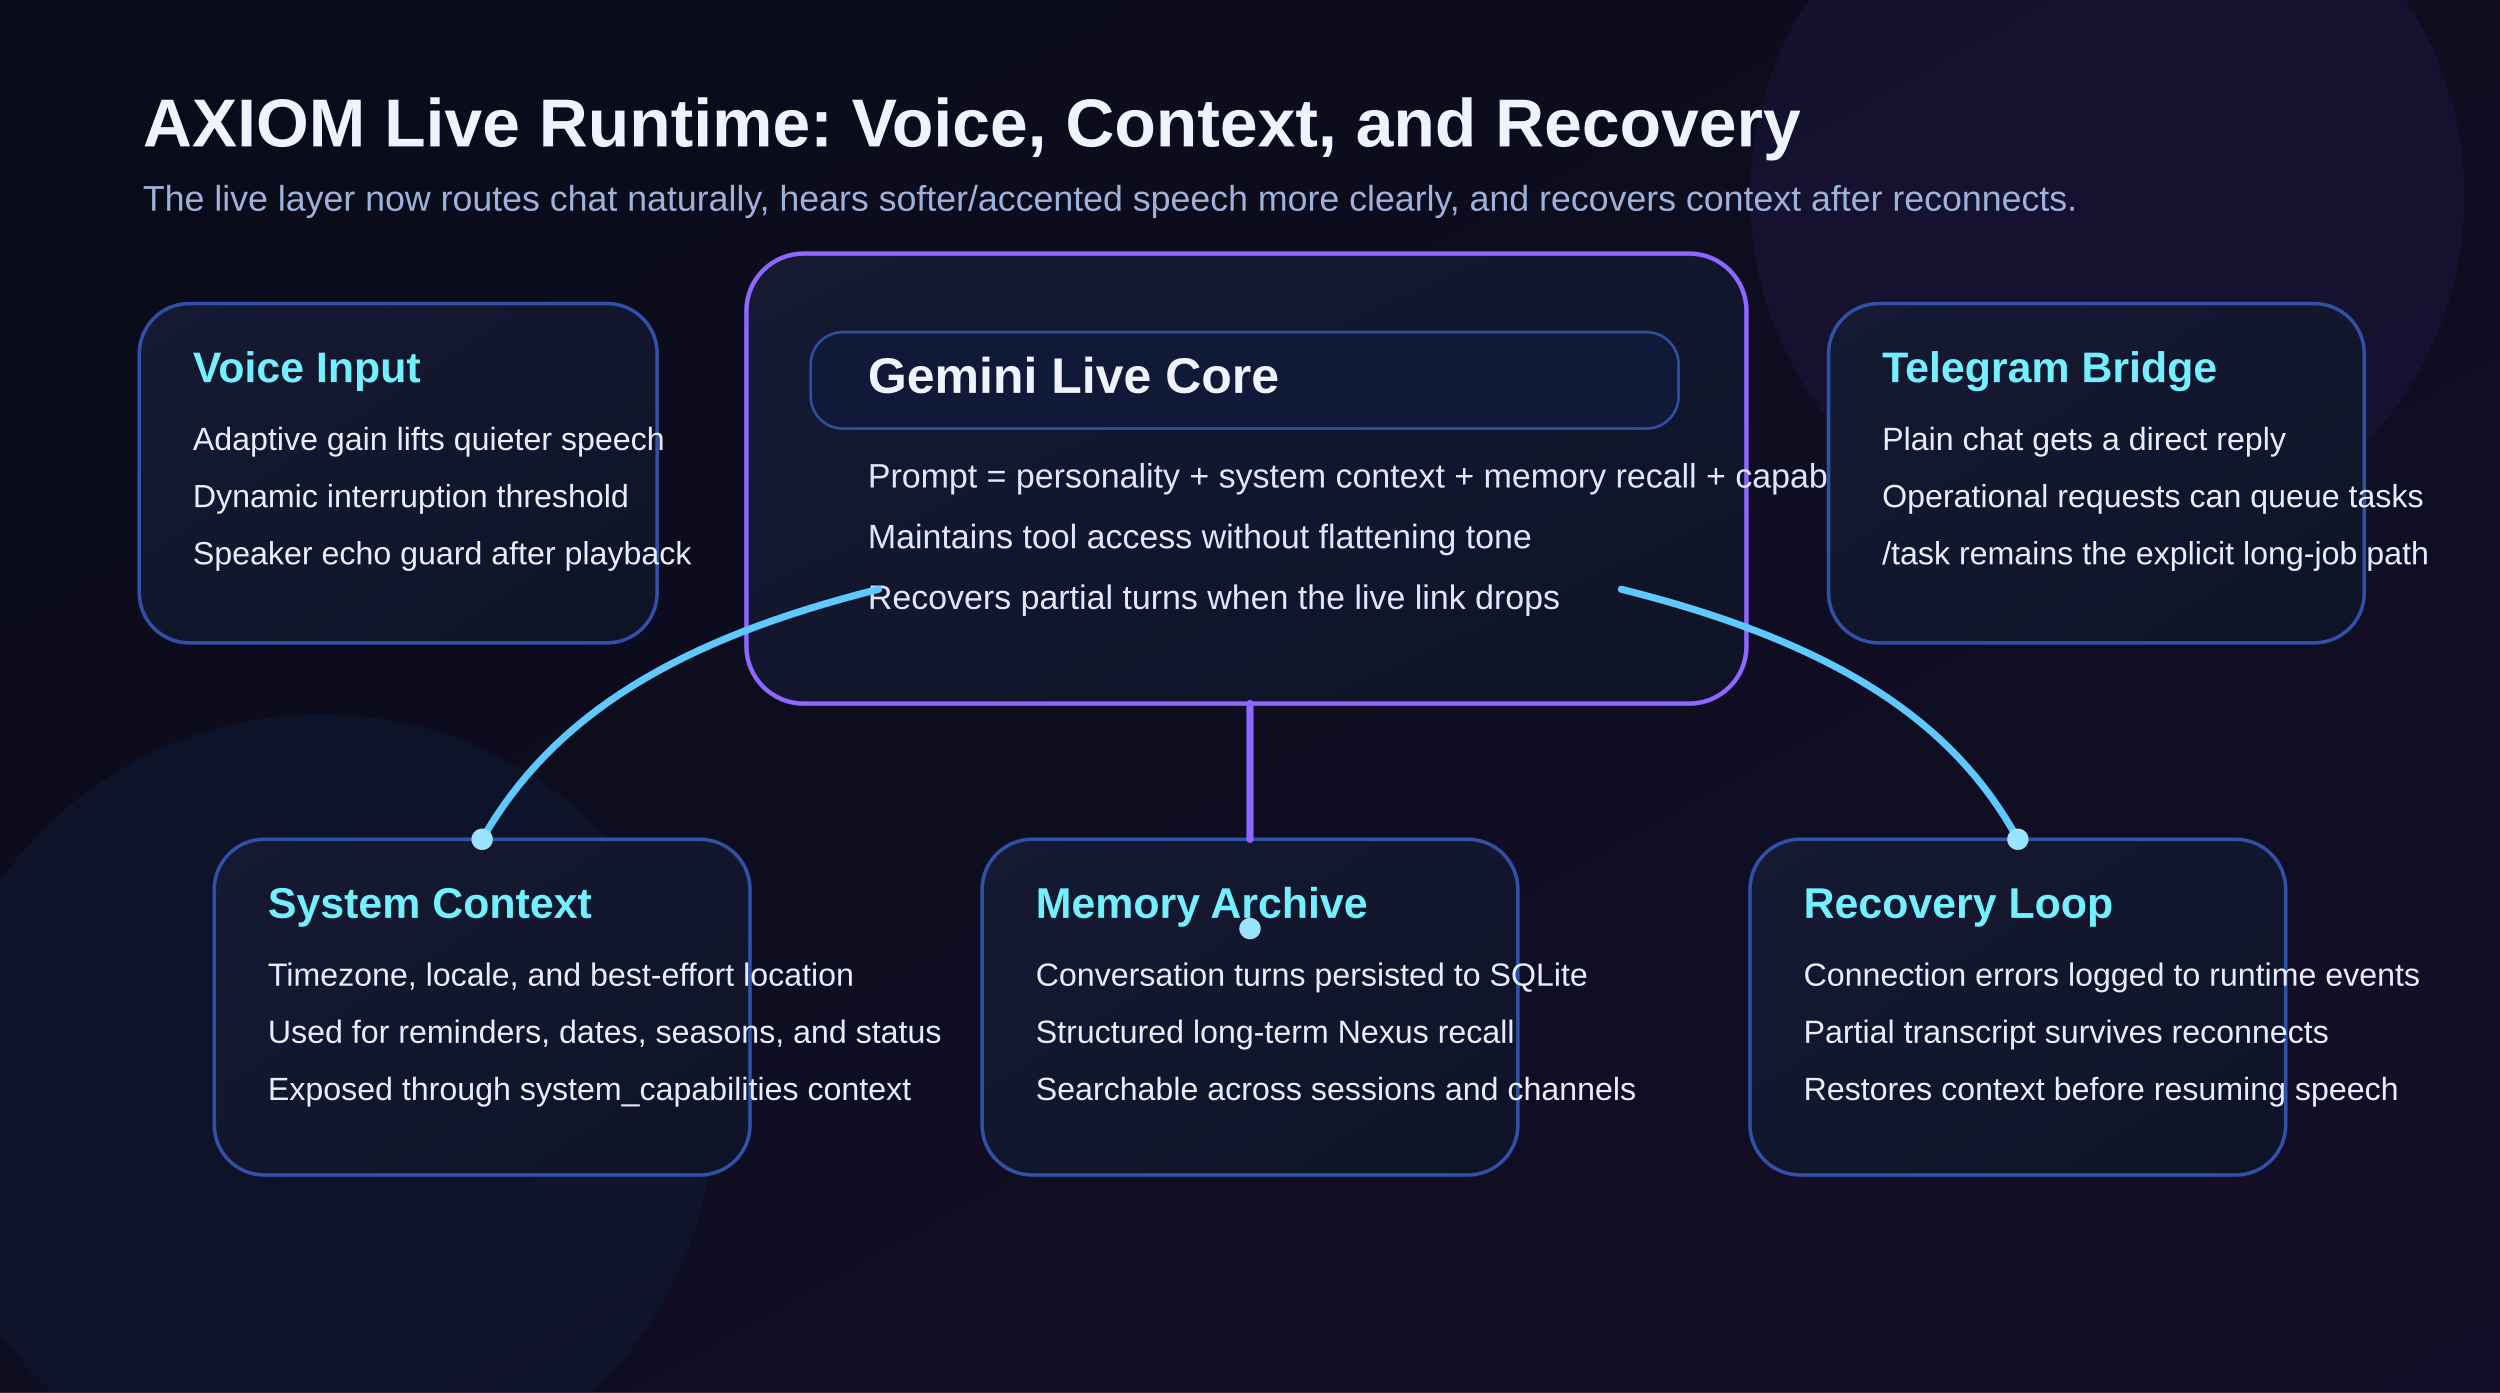
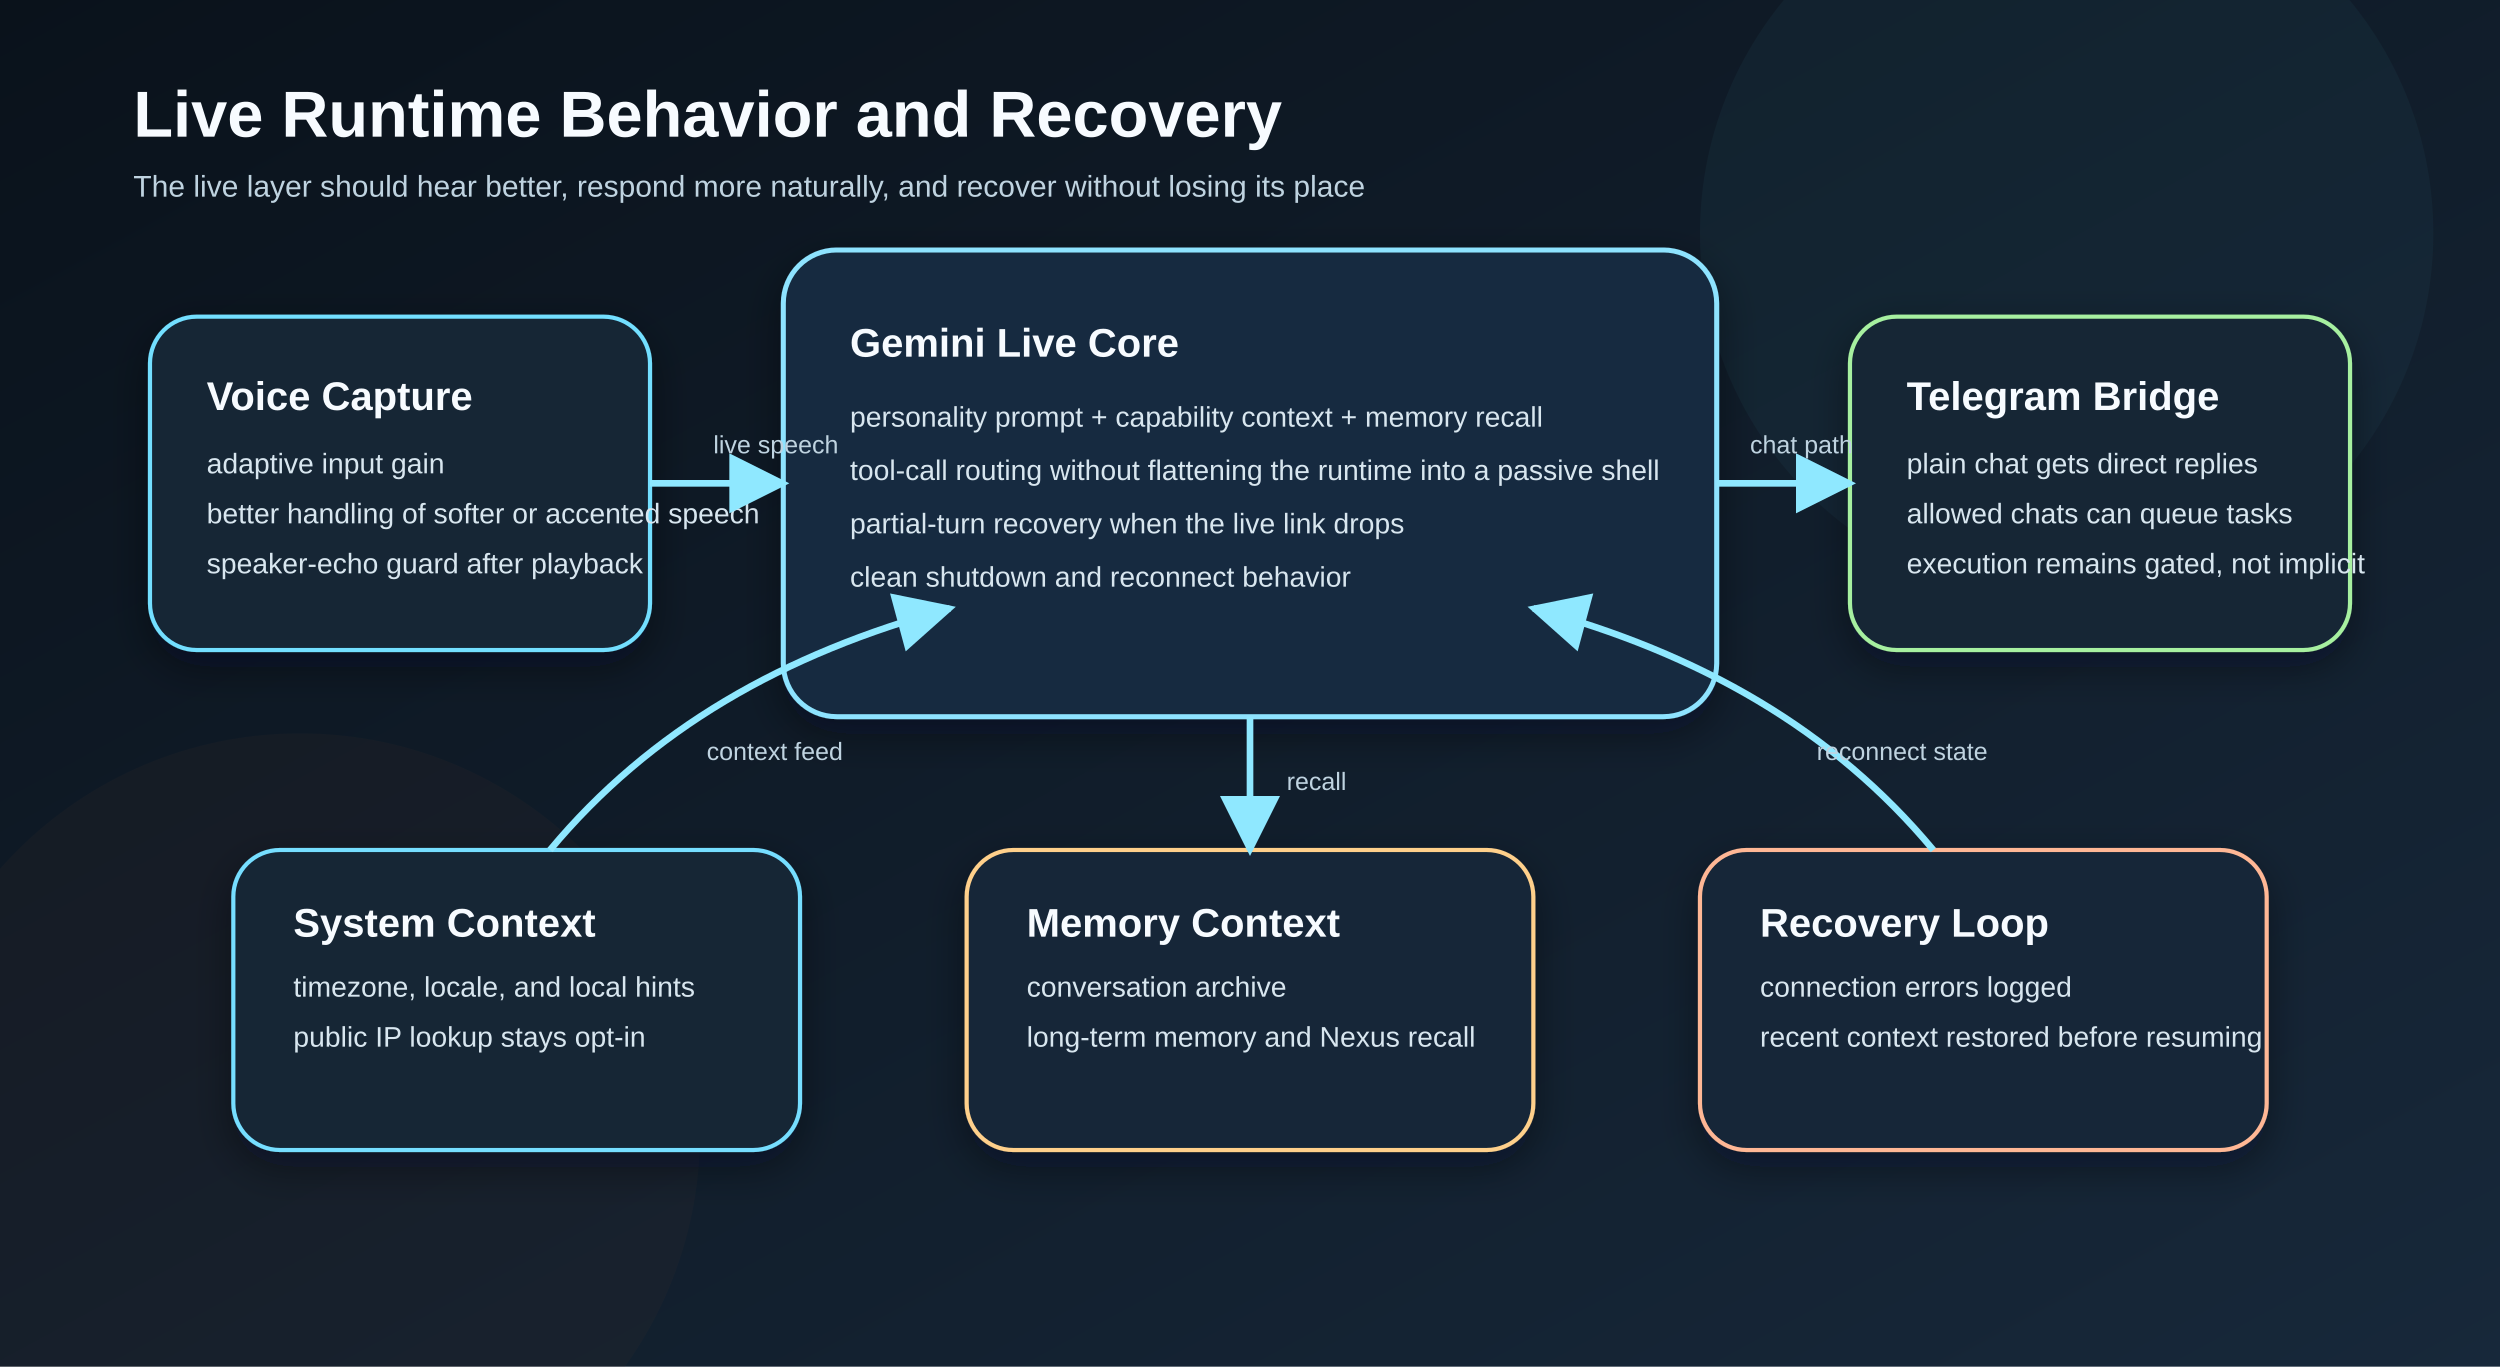
- <svg xmlns="http://www.w3.org/2000/svg" width="1400" height="780" viewBox="0 0 1400 780" role="img" aria-labelledby="title desc">
+ <svg xmlns="http://www.w3.org/2000/svg" width="1500" height="820" viewBox="0 0 1500 820" role="img" aria-labelledby="title desc">
  <defs>
    <linearGradient id="bg" x1="0" x2="1" y1="0" y2="1">
-       <stop offset="0%" stop-color="#090b18" />
-       <stop offset="100%" stop-color="#140f28" />
+       <stop offset="0%" stop-color="#0a121b" />
+       <stop offset="100%" stop-color="#17283a" />
    </linearGradient>
-     <linearGradient id="card" x1="0" x2="1" y1="0" y2="1">
-       <stop offset="0%" stop-color="#151a33" />
-       <stop offset="100%" stop-color="#0f1327" />
-     </linearGradient>
-     <linearGradient id="accent" x1="0" x2="1">
-       <stop offset="0%" stop-color="#73f0ff" />
-       <stop offset="100%" stop-color="#8f66ff" />
-     </linearGradient>
-     <filter id="glow" x="-20%" y="-20%" width="140%" height="140%">
-       <feGaussianBlur stdDeviation="12" result="b" />
-       <feMerge>
-         <feMergeNode in="b" />
-         <feMergeNode in="SourceGraphic" />
-       </feMerge>
+     <filter id="shadow" x="-20%" y="-20%" width="140%" height="140%">
+       <feDropShadow dx="0" dy="9" stdDeviation="12" flood-color="#051018" flood-opacity="0.42" />
    </filter>
+     <marker id="arrow" viewBox="0 0 10 10" refX="9" refY="5" markerWidth="9" markerHeight="9" orient="auto-start-reverse">
+       <path d="M 0 0 L 10 5 L 0 10 z" fill="#8fe8ff" />
+     </marker>
+     <style>
+       .title { font: 700 39px 'Segoe UI', Arial, sans-serif; fill: #f7fbff; }
+       .subtitle { font: 400 18px 'Segoe UI', Arial, sans-serif; fill: #bfd3e0; }
+       .h { font: 700 24px 'Segoe UI', Arial, sans-serif; fill: #f7fbff; }
+       .p { font: 400 17px 'Segoe UI', Arial, sans-serif; fill: #d8e6ef; }
+       .small { font: 400 15px 'Segoe UI', Arial, sans-serif; fill: #bfd3e0; }
+       .line { stroke: #8fe8ff; stroke-width: 4; fill: none; marker-end: url(#arrow); }
+     </style>
  </defs>
-   <rect width="1400" height="780" fill="url(#bg)" />
-   <circle cx="1180" cy="110" r="200" fill="#22194a" opacity="0.35" />
-   <circle cx="180" cy="620" r="220" fill="#102446" opacity="0.28" />
-   <text x="80" y="82" fill="#eef3ff" font-size="38" font-family="Segoe UI, Arial, sans-serif" font-weight="700">
-     AXIOM Live Runtime: Voice, Context, and Recovery
-   </text>
-   <text x="80" y="118" fill="#9db2da" font-size="20" font-family="Segoe UI, Arial, sans-serif">
-     The live layer now routes chat naturally, hears softer/accented speech more clearly, and recovers context after reconnects.
-   </text>
-   <rect x="78" y="170" rx="28" ry="28" width="290" height="190" fill="url(#card)" stroke="#3151a8" stroke-width="2" />
-   <text x="108" y="214" fill="#73f0ff" font-size="24" font-family="Segoe UI, Arial, sans-serif" font-weight="700">Voice Input</text>
-   <text x="108" y="252" fill="#e8ecff" font-size="18" font-family="Segoe UI, Arial, sans-serif">Adaptive gain lifts quieter speech</text>
-   <text x="108" y="284" fill="#e8ecff" font-size="18" font-family="Segoe UI, Arial, sans-serif">Dynamic interruption threshold</text>
-   <text x="108" y="316" fill="#e8ecff" font-size="18" font-family="Segoe UI, Arial, sans-serif">Speaker echo guard after playback</text>
-   <rect x="418" y="142" rx="32" ry="32" width="560" height="252" fill="url(#card)" stroke="#8f66ff" stroke-width="2.5" />
-   <rect x="454" y="186" rx="18" ry="18" width="486" height="54" fill="#101938" stroke="#2f4fa2" stroke-width="1.5" />
-   <text x="486" y="220" fill="#eef3ff" font-size="28" font-family="Segoe UI, Arial, sans-serif" font-weight="700">Gemini Live Core</text>
-   <text x="486" y="273" fill="#dfe7ff" font-size="19" font-family="Segoe UI, Arial, sans-serif">Prompt = personality + system context + memory recall + capability state</text>
-   <text x="486" y="307" fill="#dfe7ff" font-size="19" font-family="Segoe UI, Arial, sans-serif">Maintains tool access without flattening tone</text>
-   <text x="486" y="341" fill="#dfe7ff" font-size="19" font-family="Segoe UI, Arial, sans-serif">Recovers partial turns when the live link drops</text>
-   <rect x="1024" y="170" rx="28" ry="28" width="300" height="190" fill="url(#card)" stroke="#3151a8" stroke-width="2" />
-   <text x="1054" y="214" fill="#73f0ff" font-size="24" font-family="Segoe UI, Arial, sans-serif" font-weight="700">Telegram Bridge</text>
-   <text x="1054" y="252" fill="#e8ecff" font-size="18" font-family="Segoe UI, Arial, sans-serif">Plain chat gets a direct reply</text>
-   <text x="1054" y="284" fill="#e8ecff" font-size="18" font-family="Segoe UI, Arial, sans-serif">Operational requests can queue tasks</text>
-   <text x="1054" y="316" fill="#e8ecff" font-size="18" font-family="Segoe UI, Arial, sans-serif">/task remains the explicit long-job path</text>
-   <rect x="120" y="470" rx="28" ry="28" width="300" height="188" fill="url(#card)" stroke="#3151a8" stroke-width="2" />
-   <text x="150" y="514" fill="#73f0ff" font-size="24" font-family="Segoe UI, Arial, sans-serif" font-weight="700">System Context</text>
-   <text x="150" y="552" fill="#e8ecff" font-size="18" font-family="Segoe UI, Arial, sans-serif">Timezone, locale, and best-effort location</text>
-   <text x="150" y="584" fill="#e8ecff" font-size="18" font-family="Segoe UI, Arial, sans-serif">Used for reminders, dates, seasons, and status</text>
-   <text x="150" y="616" fill="#e8ecff" font-size="18" font-family="Segoe UI, Arial, sans-serif">Exposed through system_capabilities context</text>
-   <rect x="550" y="470" rx="28" ry="28" width="300" height="188" fill="url(#card)" stroke="#3151a8" stroke-width="2" />
-   <text x="580" y="514" fill="#73f0ff" font-size="24" font-family="Segoe UI, Arial, sans-serif" font-weight="700">Memory Archive</text>
-   <text x="580" y="552" fill="#e8ecff" font-size="18" font-family="Segoe UI, Arial, sans-serif">Conversation turns persisted to SQLite</text>
-   <text x="580" y="584" fill="#e8ecff" font-size="18" font-family="Segoe UI, Arial, sans-serif">Structured long-term Nexus recall</text>
-   <text x="580" y="616" fill="#e8ecff" font-size="18" font-family="Segoe UI, Arial, sans-serif">Searchable across sessions and channels</text>
-   <rect x="980" y="470" rx="28" ry="28" width="300" height="188" fill="url(#card)" stroke="#3151a8" stroke-width="2" />
-   <text x="1010" y="514" fill="#73f0ff" font-size="24" font-family="Segoe UI, Arial, sans-serif" font-weight="700">Recovery Loop</text>
-   <text x="1010" y="552" fill="#e8ecff" font-size="18" font-family="Segoe UI, Arial, sans-serif">Connection errors logged to runtime events</text>
-   <text x="1010" y="584" fill="#e8ecff" font-size="18" font-family="Segoe UI, Arial, sans-serif">Partial transcript survives reconnects</text>
-   <text x="1010" y="616" fill="#e8ecff" font-size="18" font-family="Segoe UI, Arial, sans-serif">Restores context before resuming speech</text>
-   <path d="M368 265 C392 265 398 265 418 265" fill="none" stroke="url(#accent)" stroke-width="5" stroke-linecap="round" filter="url(#glow)" />
-   <path d="M978 265 C998 265 1004 265 1024 265" fill="none" stroke="url(#accent)" stroke-width="5" stroke-linecap="round" filter="url(#glow)" />
-   <path d="M270 470 C310 400 380 358 492 330" fill="none" stroke="#5ec8ff" stroke-width="4" stroke-linecap="round" />
-   <path d="M700 470 C700 432 700 416 700 394" fill="none" stroke="#8f66ff" stroke-width="4" stroke-linecap="round" />
-   <path d="M1130 470 C1094 404 1028 360 908 330" fill="none" stroke="#5ec8ff" stroke-width="4" stroke-linecap="round" />
-   <circle cx="700" cy="520" r="6" fill="#9be4ff" />
-   <circle cx="270" cy="470" r="6" fill="#9be4ff" />
-   <circle cx="1130" cy="470" r="6" fill="#9be4ff" />
+   <rect width="1500" height="820" fill="url(#bg)" />
+   <circle cx="1240" cy="140" r="220" fill="#2c5d6d" opacity="0.12" />
+   <circle cx="180" cy="680" r="240" fill="#52382b" opacity="0.10" />
+   <text x="80" y="82" class="title">Live Runtime Behavior and Recovery</text>
+   <text x="80" y="118" class="subtitle">The live layer should hear better, respond more naturally, and recover without losing its place</text>
+   <rect x="90" y="190" width="300" height="200" rx="28" fill="#122536" stroke="#73dfff" stroke-width="2.5" filter="url(#shadow)" />
+   <text x="124" y="246" class="h">Voice Capture</text>
+   <text x="124" y="284" class="p">adaptive input gain</text>
+   <text x="124" y="314" class="p">better handling of softer or accented speech</text>
+   <text x="124" y="344" class="p">speaker-echo guard after playback</text>
+   <rect x="470" y="150" width="560" height="280" rx="32" fill="#152b3f" stroke="#8ee3ff" stroke-width="3" filter="url(#shadow)" />
+   <text x="510" y="214" class="h">Gemini Live Core</text>
+   <text x="510" y="256" class="p">personality prompt + capability context + memory recall</text>
+   <text x="510" y="288" class="p">tool-call routing without flattening the runtime into a passive shell</text>
+   <text x="510" y="320" class="p">partial-turn recovery when the live link drops</text>
+   <text x="510" y="352" class="p">clean shutdown and reconnect behavior</text>
+   <rect x="1110" y="190" width="300" height="200" rx="28" fill="#132536" stroke="#a7f0a0" stroke-width="2.5" filter="url(#shadow)" />
+   <text x="1144" y="246" class="h">Telegram Bridge</text>
+   <text x="1144" y="284" class="p">plain chat gets direct replies</text>
+   <text x="1144" y="314" class="p">allowed chats can queue tasks</text>
+   <text x="1144" y="344" class="p">execution remains gated, not implicit</text>
+   <rect x="140" y="510" width="340" height="180" rx="28" fill="#122536" stroke="#76deff" stroke-width="2.5" filter="url(#shadow)" />
+   <text x="176" y="562" class="h">System Context</text>
+   <text x="176" y="598" class="p">timezone, locale, and local hints</text>
+   <text x="176" y="628" class="p">public IP lookup stays opt-in</text>
+   <rect x="580" y="510" width="340" height="180" rx="28" fill="#132537" stroke="#ffd08b" stroke-width="2.5" filter="url(#shadow)" />
+   <text x="616" y="562" class="h">Memory Context</text>
+   <text x="616" y="598" class="p">conversation archive</text>
+   <text x="616" y="628" class="p">long-term memory and Nexus recall</text>
+   <rect x="1020" y="510" width="340" height="180" rx="28" fill="#132537" stroke="#ffb795" stroke-width="2.5" filter="url(#shadow)" />
+   <text x="1056" y="562" class="h">Recovery Loop</text>
+   <text x="1056" y="598" class="p">connection errors logged</text>
+   <text x="1056" y="628" class="p">recent context restored before resuming</text>
+   <path class="line" d="M 390 290 C 418 290, 428 290, 470 290" />
+   <path class="line" d="M 1030 290 C 1060 290, 1070 290, 1110 290" />
+   <path class="line" d="M 330 510 C 390 438, 470 392, 570 365" />
+   <path class="line" d="M 750 430 C 750 462, 750 474, 750 510" />
+   <path class="line" d="M 1160 510 C 1100 438, 1020 392, 920 365" />
+   <text x="428" y="272" class="small">live speech</text>
+   <text x="1050" y="272" class="small">chat path</text>
+   <text x="424" y="456" class="small">context feed</text>
+   <text x="772" y="474" class="small">recall</text>
+   <text x="1090" y="456" class="small">reconnect state</text>
</svg>
